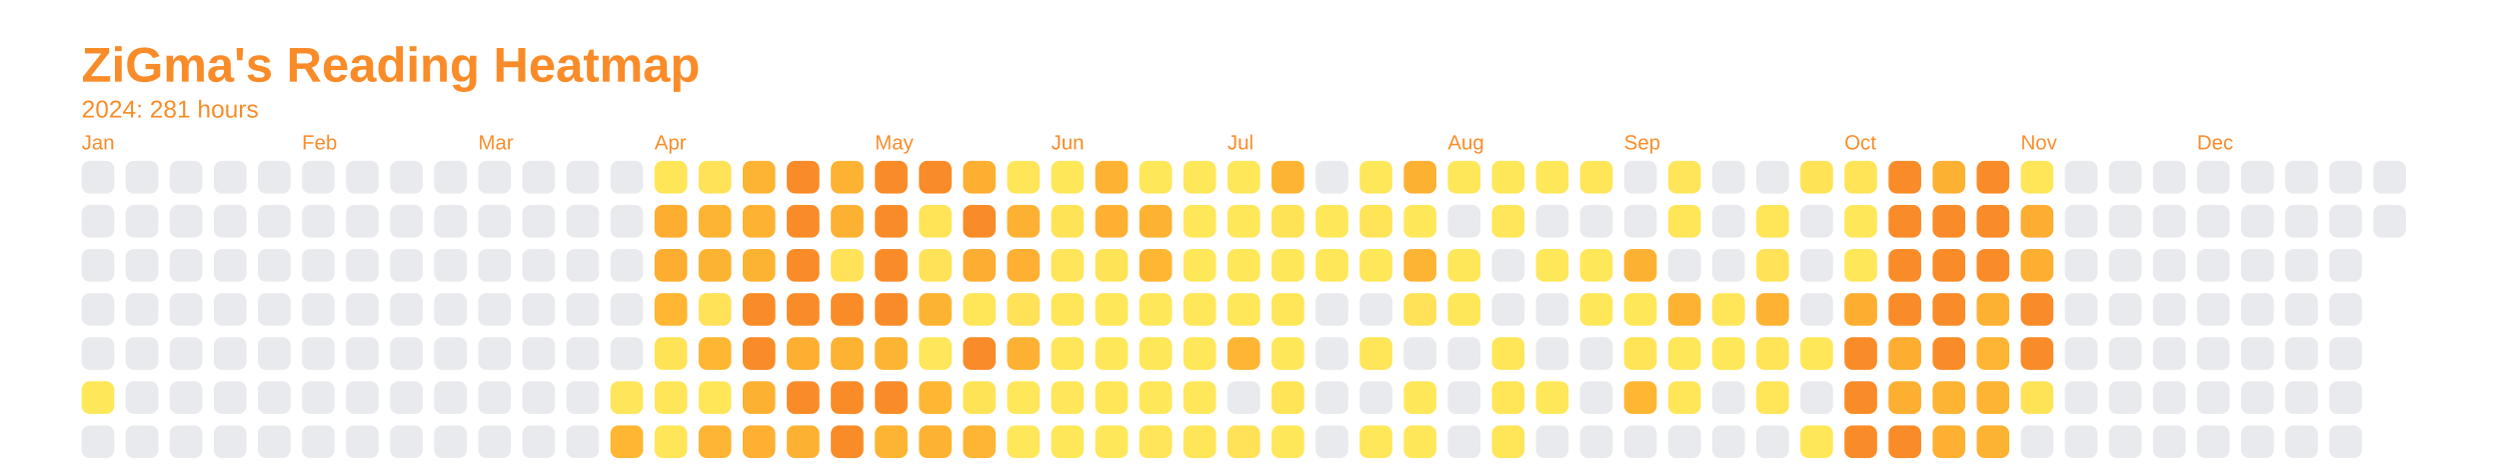
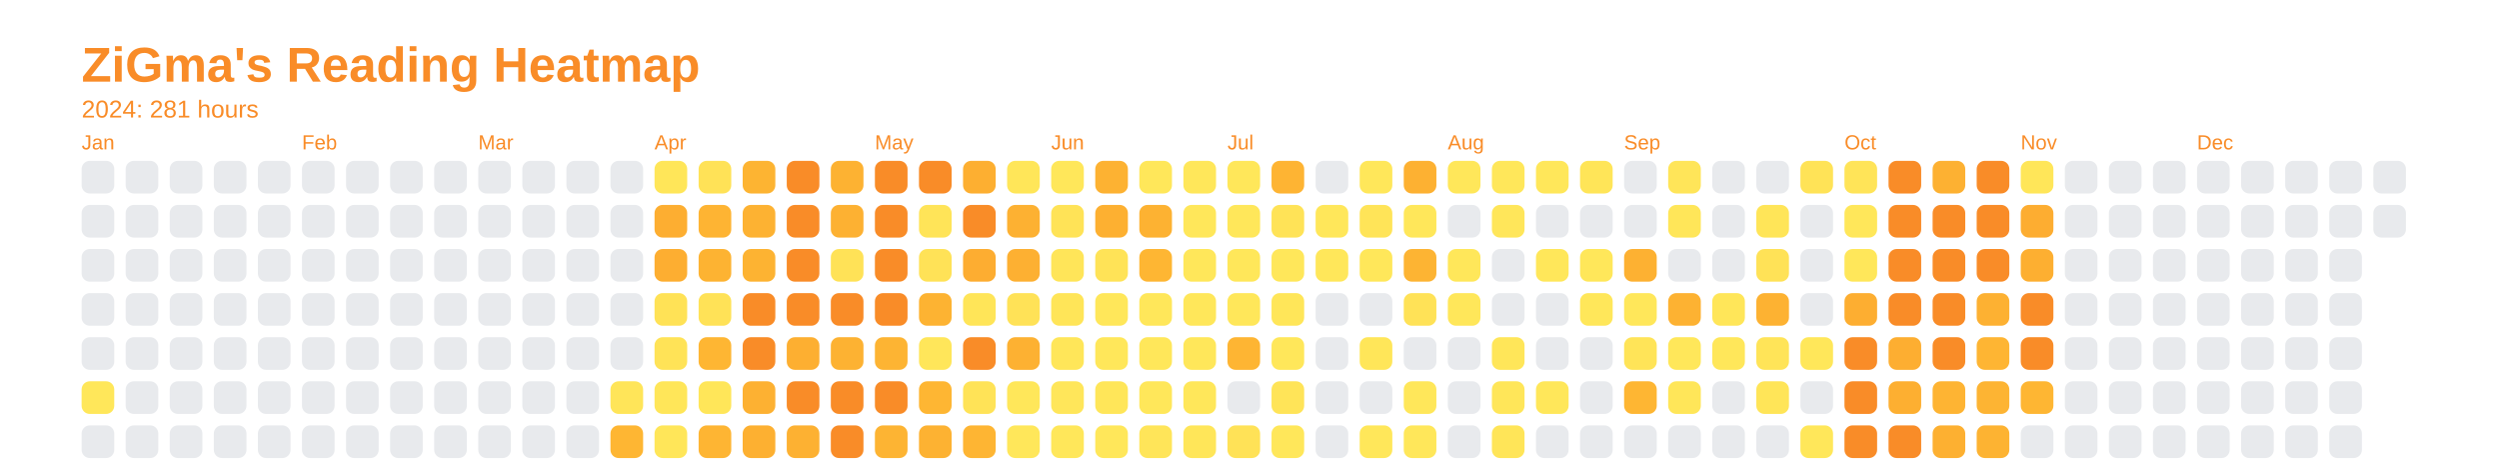
<svg xmlns="http://www.w3.org/2000/svg" baseProfile="full" height="57.5mm" version="1.1" viewBox="0,0,306.2,57.5" width="306.2mm">
  <defs />
  <rect fill="none" height="57.5" width="306.2" x="0" y="0" />
  <text fill="#f98c28" style="font-size:6px; font-family:Arial; font-weight:bold;" x="10" y="10">ZiGma's Reading Heatmap</text>
  <text fill="#f98c28" style="font-size:3px; font-family:Arial;" x="10" y="14.4">2024: 281 hours</text>
  <text fill="#f98c28" style="font-size:2.5px; font-family:Arial" x="10" y="18.3">Jan</text>
  <rect fill="#e8eaed" height="4" rx="1" ry="1" width="4" x="10" y="19.7" />
  <rect fill="#e8eaed" height="4" rx="1" ry="1" width="4" x="10" y="25.1" />
  <rect fill="#e8eaed" height="4" rx="1" ry="1" width="4" x="10" y="30.5" />
  <rect fill="#e8eaed" height="4" rx="1" ry="1" width="4" x="10" y="35.9" />
  <rect fill="#e8eaed" height="4" rx="1" ry="1" width="4" x="10" y="41.3" />
  <rect fill="#ffe75a" height="4" rx="1" ry="1" width="4" x="10" y="46.7" />
  <rect fill="#e8eaed" height="4" rx="1" ry="1" width="4" x="10" y="52.1" />
  <rect fill="#e8eaed" height="4" rx="1" ry="1" width="4" x="15.4" y="19.7" />
  <rect fill="#e8eaed" height="4" rx="1" ry="1" width="4" x="15.4" y="25.1" />
  <rect fill="#e8eaed" height="4" rx="1" ry="1" width="4" x="15.4" y="30.5" />
  <rect fill="#e8eaed" height="4" rx="1" ry="1" width="4" x="15.4" y="35.9" />
  <rect fill="#e8eaed" height="4" rx="1" ry="1" width="4" x="15.4" y="41.3" />
  <rect fill="#e8eaed" height="4" rx="1" ry="1" width="4" x="15.4" y="46.7" />
  <rect fill="#e8eaed" height="4" rx="1" ry="1" width="4" x="15.4" y="52.1" />
  <rect fill="#e8eaed" height="4" rx="1" ry="1" width="4" x="20.8" y="19.7" />
  <rect fill="#e8eaed" height="4" rx="1" ry="1" width="4" x="20.8" y="25.1" />
  <rect fill="#e8eaed" height="4" rx="1" ry="1" width="4" x="20.8" y="30.5" />
  <rect fill="#e8eaed" height="4" rx="1" ry="1" width="4" x="20.8" y="35.9" />
  <rect fill="#e8eaed" height="4" rx="1" ry="1" width="4" x="20.8" y="41.3" />
  <rect fill="#e8eaed" height="4" rx="1" ry="1" width="4" x="20.8" y="46.7" />
  <rect fill="#e8eaed" height="4" rx="1" ry="1" width="4" x="20.8" y="52.1" />
  <rect fill="#e8eaed" height="4" rx="1" ry="1" width="4" x="26.2" y="19.7" />
  <rect fill="#e8eaed" height="4" rx="1" ry="1" width="4" x="26.2" y="25.1" />
  <rect fill="#e8eaed" height="4" rx="1" ry="1" width="4" x="26.2" y="30.5" />
  <rect fill="#e8eaed" height="4" rx="1" ry="1" width="4" x="26.2" y="35.9" />
  <rect fill="#e8eaed" height="4" rx="1" ry="1" width="4" x="26.2" y="41.3" />
  <rect fill="#e8eaed" height="4" rx="1" ry="1" width="4" x="26.2" y="46.7" />
  <rect fill="#e8eaed" height="4" rx="1" ry="1" width="4" x="26.2" y="52.1" />
  <rect fill="#e8eaed" height="4" rx="1" ry="1" width="4" x="31.6" y="19.7" />
  <rect fill="#e8eaed" height="4" rx="1" ry="1" width="4" x="31.6" y="25.1" />
  <rect fill="#e8eaed" height="4" rx="1" ry="1" width="4" x="31.6" y="30.5" />
  <rect fill="#e8eaed" height="4" rx="1" ry="1" width="4" x="31.6" y="35.9" />
  <rect fill="#e8eaed" height="4" rx="1" ry="1" width="4" x="31.6" y="41.3" />
  <rect fill="#e8eaed" height="4" rx="1" ry="1" width="4" x="31.6" y="46.7" />
  <rect fill="#e8eaed" height="4" rx="1" ry="1" width="4" x="31.6" y="52.1" />
  <text fill="#f98c28" style="font-size:2.5px; font-family:Arial" x="37.0" y="18.3">Feb</text>
  <rect fill="#e8eaed" height="4" rx="1" ry="1" width="4" x="37.0" y="19.7" />
  <rect fill="#e8eaed" height="4" rx="1" ry="1" width="4" x="37.0" y="25.1" />
  <rect fill="#e8eaed" height="4" rx="1" ry="1" width="4" x="37.0" y="30.5" />
  <rect fill="#e8eaed" height="4" rx="1" ry="1" width="4" x="37.0" y="35.9" />
  <rect fill="#e8eaed" height="4" rx="1" ry="1" width="4" x="37.0" y="41.3" />
  <rect fill="#e8eaed" height="4" rx="1" ry="1" width="4" x="37.0" y="46.7" />
  <rect fill="#e8eaed" height="4" rx="1" ry="1" width="4" x="37.0" y="52.1" />
  <rect fill="#e8eaed" height="4" rx="1" ry="1" width="4" x="42.4" y="19.7" />
  <rect fill="#e8eaed" height="4" rx="1" ry="1" width="4" x="42.4" y="25.1" />
  <rect fill="#e8eaed" height="4" rx="1" ry="1" width="4" x="42.4" y="30.5" />
  <rect fill="#e8eaed" height="4" rx="1" ry="1" width="4" x="42.4" y="35.9" />
  <rect fill="#e8eaed" height="4" rx="1" ry="1" width="4" x="42.4" y="41.3" />
  <rect fill="#e8eaed" height="4" rx="1" ry="1" width="4" x="42.4" y="46.7" />
  <rect fill="#e8eaed" height="4" rx="1" ry="1" width="4" x="42.4" y="52.1" />
  <rect fill="#e8eaed" height="4" rx="1" ry="1" width="4" x="47.8" y="19.7" />
  <rect fill="#e8eaed" height="4" rx="1" ry="1" width="4" x="47.8" y="25.1" />
  <rect fill="#e8eaed" height="4" rx="1" ry="1" width="4" x="47.8" y="30.5" />
  <rect fill="#e8eaed" height="4" rx="1" ry="1" width="4" x="47.8" y="35.9" />
  <rect fill="#e8eaed" height="4" rx="1" ry="1" width="4" x="47.8" y="41.3" />
  <rect fill="#e8eaed" height="4" rx="1" ry="1" width="4" x="47.8" y="46.7" />
  <rect fill="#e8eaed" height="4" rx="1" ry="1" width="4" x="47.8" y="52.1" />
  <rect fill="#e8eaed" height="4" rx="1" ry="1" width="4" x="53.2" y="19.7" />
  <rect fill="#e8eaed" height="4" rx="1" ry="1" width="4" x="53.2" y="25.1" />
  <rect fill="#e8eaed" height="4" rx="1" ry="1" width="4" x="53.2" y="30.5" />
  <rect fill="#e8eaed" height="4" rx="1" ry="1" width="4" x="53.2" y="35.9" />
  <rect fill="#e8eaed" height="4" rx="1" ry="1" width="4" x="53.2" y="41.3" />
  <rect fill="#e8eaed" height="4" rx="1" ry="1" width="4" x="53.2" y="46.7" />
  <rect fill="#e8eaed" height="4" rx="1" ry="1" width="4" x="53.2" y="52.1" />
  <text fill="#f98c28" style="font-size:2.5px; font-family:Arial" x="58.6" y="18.3">Mar</text>
  <rect fill="#e8eaed" height="4" rx="1" ry="1" width="4" x="58.6" y="19.7" />
  <rect fill="#e8eaed" height="4" rx="1" ry="1" width="4" x="58.6" y="25.1" />
  <rect fill="#e8eaed" height="4" rx="1" ry="1" width="4" x="58.6" y="30.5" />
  <rect fill="#e8eaed" height="4" rx="1" ry="1" width="4" x="58.6" y="35.9" />
  <rect fill="#e8eaed" height="4" rx="1" ry="1" width="4" x="58.6" y="41.3" />
  <rect fill="#e8eaed" height="4" rx="1" ry="1" width="4" x="58.6" y="46.7" />
  <rect fill="#e8eaed" height="4" rx="1" ry="1" width="4" x="58.6" y="52.1" />
  <rect fill="#e8eaed" height="4" rx="1" ry="1" width="4" x="64" y="19.7" />
  <rect fill="#e8eaed" height="4" rx="1" ry="1" width="4" x="64" y="25.1" />
  <rect fill="#e8eaed" height="4" rx="1" ry="1" width="4" x="64" y="30.5" />
  <rect fill="#e8eaed" height="4" rx="1" ry="1" width="4" x="64" y="35.9" />
  <rect fill="#e8eaed" height="4" rx="1" ry="1" width="4" x="64" y="41.3" />
  <rect fill="#e8eaed" height="4" rx="1" ry="1" width="4" x="64" y="46.7" />
  <rect fill="#e8eaed" height="4" rx="1" ry="1" width="4" x="64" y="52.1" />
  <rect fill="#e8eaed" height="4" rx="1" ry="1" width="4" x="69.4" y="19.7" />
  <rect fill="#e8eaed" height="4" rx="1" ry="1" width="4" x="69.4" y="25.1" />
  <rect fill="#e8eaed" height="4" rx="1" ry="1" width="4" x="69.4" y="30.5" />
  <rect fill="#e8eaed" height="4" rx="1" ry="1" width="4" x="69.4" y="35.9" />
  <rect fill="#e8eaed" height="4" rx="1" ry="1" width="4" x="69.4" y="41.3" />
  <rect fill="#e8eaed" height="4" rx="1" ry="1" width="4" x="69.4" y="46.7" />
  <rect fill="#e8eaed" height="4" rx="1" ry="1" width="4" x="69.4" y="52.1" />
  <rect fill="#e8eaed" height="4" rx="1" ry="1" width="4" x="74.8" y="19.7" />
  <rect fill="#e8eaed" height="4" rx="1" ry="1" width="4" x="74.8" y="25.1" />
  <rect fill="#e8eaed" height="4" rx="1" ry="1" width="4" x="74.8" y="30.5" />
  <rect fill="#e8eaed" height="4" rx="1" ry="1" width="4" x="74.8" y="35.9" />
  <rect fill="#e8eaed" height="4" rx="1" ry="1" width="4" x="74.8" y="41.3" />
  <rect fill="#ffe559" height="4" rx="1" ry="1" width="4" x="74.8" y="46.7" />
  <rect fill="#feb633" height="4" rx="1" ry="1" width="4" x="74.8" y="52.1" />
  <text fill="#f98c28" style="font-size:2.5px; font-family:Arial" x="80.2" y="18.3">Apr</text>
  <rect fill="#ffe659" height="4" rx="1" ry="1" width="4" x="80.2" y="19.7" />
  <rect fill="#fdae31" height="4" rx="1" ry="1" width="4" x="80.2" y="25.1" />
  <rect fill="#fdae31" height="4" rx="1" ry="1" width="4" x="80.2" y="30.5" />
-   <rect fill="#feb633" height="4" rx="1" ry="1" width="4" x="80.2" y="35.9" />
+   <rect fill="#ffe256" height="4" rx="1" ry="1" width="4" x="80.2" y="35.9" />
  <rect fill="#ffe357" height="4" rx="1" ry="1" width="4" x="80.2" y="41.3" />
  <rect fill="#ffe659" height="4" rx="1" ry="1" width="4" x="80.2" y="46.7" />
  <rect fill="#ffe659" height="4" rx="1" ry="1" width="4" x="80.2" y="52.1" />
  <rect fill="#ffe257" height="4" rx="1" ry="1" width="4" x="85.6" y="19.7" />
  <rect fill="#feb433" height="4" rx="1" ry="1" width="4" x="85.6" y="25.1" />
  <rect fill="#fdb332" height="4" rx="1" ry="1" width="4" x="85.6" y="30.5" />
  <rect fill="#ffe257" height="4" rx="1" ry="1" width="4" x="85.6" y="35.9" />
  <rect fill="#feb633" height="4" rx="1" ry="1" width="4" x="85.6" y="41.3" />
  <rect fill="#ffe659" height="4" rx="1" ry="1" width="4" x="85.6" y="46.7" />
  <rect fill="#feb533" height="4" rx="1" ry="1" width="4" x="85.6" y="52.1" />
  <rect fill="#fdb432" height="4" rx="1" ry="1" width="4" x="91" y="19.7" />
  <rect fill="#fdb232" height="4" rx="1" ry="1" width="4" x="91" y="25.1" />
  <rect fill="#fdb332" height="4" rx="1" ry="1" width="4" x="91" y="30.5" />
  <rect fill="#f98c28" height="4" rx="1" ry="1" width="4" x="91" y="35.9" />
  <rect fill="#f98c28" height="4" rx="1" ry="1" width="4" x="91" y="41.3" />
  <rect fill="#fdb132" height="4" rx="1" ry="1" width="4" x="91" y="46.7" />
  <rect fill="#fdb031" height="4" rx="1" ry="1" width="4" x="91" y="52.1" />
  <rect fill="#f98c28" height="4" rx="1" ry="1" width="4" x="96.4" y="19.7" />
  <rect fill="#f98c28" height="4" rx="1" ry="1" width="4" x="96.4" y="25.1" />
  <rect fill="#f98c28" height="4" rx="1" ry="1" width="4" x="96.4" y="30.5" />
  <rect fill="#f98c28" height="4" rx="1" ry="1" width="4" x="96.4" y="35.9" />
  <rect fill="#fdaf31" height="4" rx="1" ry="1" width="4" x="96.4" y="41.3" />
  <rect fill="#f98c28" height="4" rx="1" ry="1" width="4" x="96.4" y="46.7" />
  <rect fill="#fdb132" height="4" rx="1" ry="1" width="4" x="96.4" y="52.1" />
  <rect fill="#fdb232" height="4" rx="1" ry="1" width="4" x="101.8" y="19.7" />
  <rect fill="#fdb132" height="4" rx="1" ry="1" width="4" x="101.8" y="25.1" />
  <rect fill="#ffe257" height="4" rx="1" ry="1" width="4" x="101.8" y="30.5" />
  <rect fill="#f98c28" height="4" rx="1" ry="1" width="4" x="101.8" y="35.9" />
  <rect fill="#fdb232" height="4" rx="1" ry="1" width="4" x="101.8" y="41.3" />
  <rect fill="#f98c28" height="4" rx="1" ry="1" width="4" x="101.8" y="46.7" />
  <rect fill="#f98c28" height="4" rx="1" ry="1" width="4" x="101.8" y="52.1" />
  <text fill="#f98c28" style="font-size:2.5px; font-family:Arial" x="107.2" y="18.3">May</text>
  <rect fill="#f98c28" height="4" rx="1" ry="1" width="4" x="107.2" y="19.7" />
  <rect fill="#f98c28" height="4" rx="1" ry="1" width="4" x="107.2" y="25.1" />
  <rect fill="#f98c28" height="4" rx="1" ry="1" width="4" x="107.2" y="30.5" />
  <rect fill="#f98c28" height="4" rx="1" ry="1" width="4" x="107.2" y="35.9" />
  <rect fill="#fdb433" height="4" rx="1" ry="1" width="4" x="107.2" y="41.3" />
  <rect fill="#f98c28" height="4" rx="1" ry="1" width="4" x="107.2" y="46.7" />
  <rect fill="#fdb433" height="4" rx="1" ry="1" width="4" x="107.2" y="52.1" />
  <rect fill="#f98c28" height="4" rx="1" ry="1" width="4" x="112.6" y="19.7" />
  <rect fill="#ffe458" height="4" rx="1" ry="1" width="4" x="112.6" y="25.1" />
  <rect fill="#ffe257" height="4" rx="1" ry="1" width="4" x="112.6" y="30.5" />
  <rect fill="#fdb332" height="4" rx="1" ry="1" width="4" x="112.6" y="35.9" />
  <rect fill="#ffe65a" height="4" rx="1" ry="1" width="4" x="112.6" y="41.3" />
  <rect fill="#feb633" height="4" rx="1" ry="1" width="4" x="112.6" y="46.7" />
  <rect fill="#fdb232" height="4" rx="1" ry="1" width="4" x="112.6" y="52.1" />
  <rect fill="#fdaf31" height="4" rx="1" ry="1" width="4" x="118" y="19.7" />
  <rect fill="#f98c28" height="4" rx="1" ry="1" width="4" x="118" y="25.1" />
  <rect fill="#fdad31" height="4" rx="1" ry="1" width="4" x="118" y="30.5" />
  <rect fill="#ffe558" height="4" rx="1" ry="1" width="4" x="118" y="35.9" />
  <rect fill="#f98c28" height="4" rx="1" ry="1" width="4" x="118" y="41.3" />
  <rect fill="#ffe357" height="4" rx="1" ry="1" width="4" x="118" y="46.7" />
  <rect fill="#feb533" height="4" rx="1" ry="1" width="4" x="118" y="52.1" />
  <rect fill="#ffe659" height="4" rx="1" ry="1" width="4" x="123.4" y="19.7" />
  <rect fill="#fdb132" height="4" rx="1" ry="1" width="4" x="123.4" y="25.1" />
  <rect fill="#fdb032" height="4" rx="1" ry="1" width="4" x="123.4" y="30.5" />
  <rect fill="#ffe257" height="4" rx="1" ry="1" width="4" x="123.4" y="35.9" />
  <rect fill="#fdb132" height="4" rx="1" ry="1" width="4" x="123.4" y="41.3" />
  <rect fill="#ffe75a" height="4" rx="1" ry="1" width="4" x="123.4" y="46.7" />
  <rect fill="#ffe75a" height="4" rx="1" ry="1" width="4" x="123.4" y="52.1" />
  <text fill="#f98c28" style="font-size:2.5px; font-family:Arial" x="128.8" y="18.3">Jun</text>
  <rect fill="#ffe75a" height="4" rx="1" ry="1" width="4" x="128.8" y="19.7" />
  <rect fill="#ffe357" height="4" rx="1" ry="1" width="4" x="128.8" y="25.1" />
  <rect fill="#ffe559" height="4" rx="1" ry="1" width="4" x="128.8" y="30.5" />
  <rect fill="#ffe558" height="4" rx="1" ry="1" width="4" x="128.8" y="35.9" />
  <rect fill="#ffe659" height="4" rx="1" ry="1" width="4" x="128.8" y="41.3" />
  <rect fill="#ffe65a" height="4" rx="1" ry="1" width="4" x="128.8" y="46.7" />
  <rect fill="#ffe75a" height="4" rx="1" ry="1" width="4" x="128.8" y="52.1" />
  <rect fill="#fdb232" height="4" rx="1" ry="1" width="4" x="134.2" y="19.7" />
  <rect fill="#fdb031" height="4" rx="1" ry="1" width="4" x="134.2" y="25.1" />
  <rect fill="#ffe357" height="4" rx="1" ry="1" width="4" x="134.2" y="30.5" />
  <rect fill="#ffe75a" height="4" rx="1" ry="1" width="4" x="134.2" y="35.9" />
  <rect fill="#ffe75a" height="4" rx="1" ry="1" width="4" x="134.2" y="41.3" />
  <rect fill="#ffe659" height="4" rx="1" ry="1" width="4" x="134.2" y="46.7" />
  <rect fill="#ffe75a" height="4" rx="1" ry="1" width="4" x="134.2" y="52.1" />
  <rect fill="#ffe75a" height="4" rx="1" ry="1" width="4" x="139.6" y="19.7" />
  <rect fill="#fdb232" height="4" rx="1" ry="1" width="4" x="139.6" y="25.1" />
  <rect fill="#feb633" height="4" rx="1" ry="1" width="4" x="139.6" y="30.5" />
  <rect fill="#ffe75a" height="4" rx="1" ry="1" width="4" x="139.6" y="35.9" />
  <rect fill="#ffe75a" height="4" rx="1" ry="1" width="4" x="139.6" y="41.3" />
  <rect fill="#ffe75a" height="4" rx="1" ry="1" width="4" x="139.6" y="46.7" />
  <rect fill="#ffe559" height="4" rx="1" ry="1" width="4" x="139.6" y="52.1" />
  <rect fill="#ffe75a" height="4" rx="1" ry="1" width="4" x="145" y="19.7" />
  <rect fill="#ffe75a" height="4" rx="1" ry="1" width="4" x="145" y="25.1" />
  <rect fill="#ffe75a" height="4" rx="1" ry="1" width="4" x="145" y="30.5" />
  <rect fill="#ffe75a" height="4" rx="1" ry="1" width="4" x="145" y="35.9" />
  <rect fill="#ffe75a" height="4" rx="1" ry="1" width="4" x="145" y="41.3" />
  <rect fill="#ffe75a" height="4" rx="1" ry="1" width="4" x="145" y="46.7" />
  <rect fill="#ffe659" height="4" rx="1" ry="1" width="4" x="145" y="52.1" />
  <text fill="#f98c28" style="font-size:2.5px; font-family:Arial" x="150.4" y="18.3">Jul</text>
  <rect fill="#ffe75a" height="4" rx="1" ry="1" width="4" x="150.4" y="19.7" />
  <rect fill="#ffe75a" height="4" rx="1" ry="1" width="4" x="150.4" y="25.1" />
  <rect fill="#ffe75a" height="4" rx="1" ry="1" width="4" x="150.4" y="30.5" />
  <rect fill="#ffe75a" height="4" rx="1" ry="1" width="4" x="150.4" y="35.9" />
  <rect fill="#feb533" height="4" rx="1" ry="1" width="4" x="150.4" y="41.3" />
  <rect fill="#e8eaed" height="4" rx="1" ry="1" width="4" x="150.4" y="46.7" />
  <rect fill="#ffe257" height="4" rx="1" ry="1" width="4" x="150.4" y="52.1" />
  <rect fill="#feb433" height="4" rx="1" ry="1" width="4" x="155.8" y="19.7" />
  <rect fill="#ffe357" height="4" rx="1" ry="1" width="4" x="155.8" y="25.1" />
  <rect fill="#ffe75a" height="4" rx="1" ry="1" width="4" x="155.8" y="30.5" />
  <rect fill="#ffe659" height="4" rx="1" ry="1" width="4" x="155.8" y="35.9" />
  <rect fill="#ffe75a" height="4" rx="1" ry="1" width="4" x="155.8" y="41.3" />
  <rect fill="#ffe458" height="4" rx="1" ry="1" width="4" x="155.8" y="46.7" />
  <rect fill="#ffe75a" height="4" rx="1" ry="1" width="4" x="155.8" y="52.1" />
  <rect fill="#e8eaed" height="4" rx="1" ry="1" width="4" x="161.2" y="19.7" />
  <rect fill="#ffe75a" height="4" rx="1" ry="1" width="4" x="161.2" y="25.1" />
  <rect fill="#ffe75a" height="4" rx="1" ry="1" width="4" x="161.2" y="30.5" />
  <rect fill="#e8eaed" height="4" rx="1" ry="1" width="4" x="161.2" y="35.9" />
  <rect fill="#e8eaed" height="4" rx="1" ry="1" width="4" x="161.2" y="41.3" />
  <rect fill="#e8eaed" height="4" rx="1" ry="1" width="4" x="161.2" y="46.7" />
  <rect fill="#e8eaed" height="4" rx="1" ry="1" width="4" x="161.2" y="52.1" />
  <rect fill="#ffe75a" height="4" rx="1" ry="1" width="4" x="166.6" y="19.7" />
  <rect fill="#ffe458" height="4" rx="1" ry="1" width="4" x="166.6" y="25.1" />
  <rect fill="#ffe75a" height="4" rx="1" ry="1" width="4" x="166.6" y="30.5" />
  <rect fill="#e8eaed" height="4" rx="1" ry="1" width="4" x="166.6" y="35.9" />
  <rect fill="#ffe659" height="4" rx="1" ry="1" width="4" x="166.6" y="41.3" />
  <rect fill="#e8eaed" height="4" rx="1" ry="1" width="4" x="166.6" y="46.7" />
  <rect fill="#ffe75a" height="4" rx="1" ry="1" width="4" x="166.6" y="52.1" />
  <rect fill="#fdb132" height="4" rx="1" ry="1" width="4" x="172" y="19.7" />
  <rect fill="#ffe75a" height="4" rx="1" ry="1" width="4" x="172" y="25.1" />
  <rect fill="#fdb433" height="4" rx="1" ry="1" width="4" x="172" y="30.5" />
  <rect fill="#ffe257" height="4" rx="1" ry="1" width="4" x="172" y="35.9" />
  <rect fill="#e8eaed" height="4" rx="1" ry="1" width="4" x="172" y="41.3" />
  <rect fill="#ffe75a" height="4" rx="1" ry="1" width="4" x="172" y="46.7" />
  <rect fill="#ffe75a" height="4" rx="1" ry="1" width="4" x="172" y="52.1" />
  <text fill="#f98c28" style="font-size:2.5px; font-family:Arial" x="177.4" y="18.3">Aug</text>
  <rect fill="#ffe75a" height="4" rx="1" ry="1" width="4" x="177.4" y="19.7" />
  <rect fill="#e8eaed" height="4" rx="1" ry="1" width="4" x="177.4" y="25.1" />
  <rect fill="#ffe75a" height="4" rx="1" ry="1" width="4" x="177.4" y="30.5" />
  <rect fill="#ffe75a" height="4" rx="1" ry="1" width="4" x="177.4" y="35.9" />
  <rect fill="#e8eaed" height="4" rx="1" ry="1" width="4" x="177.4" y="41.3" />
  <rect fill="#e8eaed" height="4" rx="1" ry="1" width="4" x="177.4" y="46.7" />
  <rect fill="#e8eaed" height="4" rx="1" ry="1" width="4" x="177.4" y="52.1" />
  <rect fill="#ffe75a" height="4" rx="1" ry="1" width="4" x="182.8" y="19.7" />
  <rect fill="#ffe65a" height="4" rx="1" ry="1" width="4" x="182.8" y="25.1" />
  <rect fill="#e8eaed" height="4" rx="1" ry="1" width="4" x="182.8" y="30.5" />
  <rect fill="#e8eaed" height="4" rx="1" ry="1" width="4" x="182.8" y="35.9" />
  <rect fill="#ffe659" height="4" rx="1" ry="1" width="4" x="182.8" y="41.3" />
  <rect fill="#ffe659" height="4" rx="1" ry="1" width="4" x="182.8" y="46.7" />
  <rect fill="#ffe558" height="4" rx="1" ry="1" width="4" x="182.8" y="52.1" />
  <rect fill="#ffe75a" height="4" rx="1" ry="1" width="4" x="188.2" y="19.7" />
  <rect fill="#e8eaed" height="4" rx="1" ry="1" width="4" x="188.2" y="25.1" />
  <rect fill="#ffe75a" height="4" rx="1" ry="1" width="4" x="188.2" y="30.5" />
  <rect fill="#e8eaed" height="4" rx="1" ry="1" width="4" x="188.2" y="35.9" />
  <rect fill="#e8eaed" height="4" rx="1" ry="1" width="4" x="188.2" y="41.3" />
  <rect fill="#ffe75a" height="4" rx="1" ry="1" width="4" x="188.2" y="46.7" />
  <rect fill="#e8eaed" height="4" rx="1" ry="1" width="4" x="188.2" y="52.1" />
  <rect fill="#ffe558" height="4" rx="1" ry="1" width="4" x="193.6" y="19.7" />
  <rect fill="#e8eaed" height="4" rx="1" ry="1" width="4" x="193.6" y="25.1" />
  <rect fill="#ffe75a" height="4" rx="1" ry="1" width="4" x="193.6" y="30.5" />
  <rect fill="#ffe75a" height="4" rx="1" ry="1" width="4" x="193.6" y="35.9" />
  <rect fill="#e8eaed" height="4" rx="1" ry="1" width="4" x="193.6" y="41.3" />
  <rect fill="#e8eaed" height="4" rx="1" ry="1" width="4" x="193.6" y="46.7" />
  <rect fill="#e8eaed" height="4" rx="1" ry="1" width="4" x="193.6" y="52.1" />
  <text fill="#f98c28" style="font-size:2.5px; font-family:Arial" x="199" y="18.3">Sep</text>
  <rect fill="#e8eaed" height="4" rx="1" ry="1" width="4" x="199" y="19.7" />
  <rect fill="#e8eaed" height="4" rx="1" ry="1" width="4" x="199" y="25.1" />
  <rect fill="#fdb132" height="4" rx="1" ry="1" width="4" x="199" y="30.5" />
  <rect fill="#ffe75a" height="4" rx="1" ry="1" width="4" x="199" y="35.9" />
  <rect fill="#ffe458" height="4" rx="1" ry="1" width="4" x="199" y="41.3" />
  <rect fill="#feb633" height="4" rx="1" ry="1" width="4" x="199" y="46.7" />
  <rect fill="#e8eaed" height="4" rx="1" ry="1" width="4" x="199" y="52.1" />
  <rect fill="#ffe559" height="4" rx="1" ry="1" width="4" x="204.4" y="19.7" />
  <rect fill="#ffe659" height="4" rx="1" ry="1" width="4" x="204.4" y="25.1" />
  <rect fill="#e8eaed" height="4" rx="1" ry="1" width="4" x="204.4" y="30.5" />
  <rect fill="#fdb232" height="4" rx="1" ry="1" width="4" x="204.4" y="35.9" />
  <rect fill="#ffe75a" height="4" rx="1" ry="1" width="4" x="204.4" y="41.3" />
  <rect fill="#ffe659" height="4" rx="1" ry="1" width="4" x="204.4" y="46.7" />
  <rect fill="#e8eaed" height="4" rx="1" ry="1" width="4" x="204.4" y="52.1" />
  <rect fill="#e8eaed" height="4" rx="1" ry="1" width="4" x="209.8" y="19.7" />
  <rect fill="#e8eaed" height="4" rx="1" ry="1" width="4" x="209.8" y="25.1" />
  <rect fill="#e8eaed" height="4" rx="1" ry="1" width="4" x="209.8" y="30.5" />
  <rect fill="#ffe659" height="4" rx="1" ry="1" width="4" x="209.8" y="35.9" />
  <rect fill="#ffe75a" height="4" rx="1" ry="1" width="4" x="209.8" y="41.3" />
  <rect fill="#e8eaed" height="4" rx="1" ry="1" width="4" x="209.8" y="46.7" />
  <rect fill="#e8eaed" height="4" rx="1" ry="1" width="4" x="209.8" y="52.1" />
  <rect fill="#e8eaed" height="4" rx="1" ry="1" width="4" x="215.2" y="19.7" />
  <rect fill="#ffe558" height="4" rx="1" ry="1" width="4" x="215.2" y="25.1" />
  <rect fill="#ffe257" height="4" rx="1" ry="1" width="4" x="215.2" y="30.5" />
  <rect fill="#fdb232" height="4" rx="1" ry="1" width="4" x="215.2" y="35.9" />
  <rect fill="#ffe458" height="4" rx="1" ry="1" width="4" x="215.2" y="41.3" />
  <rect fill="#ffe558" height="4" rx="1" ry="1" width="4" x="215.2" y="46.7" />
  <rect fill="#e8eaed" height="4" rx="1" ry="1" width="4" x="215.2" y="52.1" />
  <rect fill="#ffe357" height="4" rx="1" ry="1" width="4" x="220.6" y="19.7" />
  <rect fill="#e8eaed" height="4" rx="1" ry="1" width="4" x="220.6" y="25.1" />
  <rect fill="#e8eaed" height="4" rx="1" ry="1" width="4" x="220.6" y="30.5" />
  <rect fill="#e8eaed" height="4" rx="1" ry="1" width="4" x="220.6" y="35.9" />
  <rect fill="#ffe75a" height="4" rx="1" ry="1" width="4" x="220.6" y="41.3" />
  <rect fill="#e8eaed" height="4" rx="1" ry="1" width="4" x="220.6" y="46.7" />
  <rect fill="#ffe75a" height="4" rx="1" ry="1" width="4" x="220.6" y="52.1" />
  <text fill="#f98c28" style="font-size:2.5px; font-family:Arial" x="226" y="18.3">Oct</text>
  <rect fill="#ffe458" height="4" rx="1" ry="1" width="4" x="226" y="19.7" />
  <rect fill="#ffe75a" height="4" rx="1" ry="1" width="4" x="226" y="25.1" />
  <rect fill="#ffe75a" height="4" rx="1" ry="1" width="4" x="226" y="30.5" />
  <rect fill="#fdae31" height="4" rx="1" ry="1" width="4" x="226" y="35.9" />
  <rect fill="#f98c28" height="4" rx="1" ry="1" width="4" x="226" y="41.3" />
  <rect fill="#f98c28" height="4" rx="1" ry="1" width="4" x="226" y="46.7" />
  <rect fill="#f98c28" height="4" rx="1" ry="1" width="4" x="226" y="52.1" />
  <rect fill="#f98c28" height="4" rx="1" ry="1" width="4" x="231.4" y="19.7" />
  <rect fill="#f98c28" height="4" rx="1" ry="1" width="4" x="231.4" y="25.1" />
  <rect fill="#f98c28" height="4" rx="1" ry="1" width="4" x="231.4" y="30.5" />
  <rect fill="#f98c28" height="4" rx="1" ry="1" width="4" x="231.4" y="35.9" />
  <rect fill="#fdae31" height="4" rx="1" ry="1" width="4" x="231.4" y="41.3" />
  <rect fill="#fdaf31" height="4" rx="1" ry="1" width="4" x="231.4" y="46.7" />
  <rect fill="#f98c28" height="4" rx="1" ry="1" width="4" x="231.4" y="52.1" />
  <rect fill="#fdb132" height="4" rx="1" ry="1" width="4" x="236.8" y="19.7" />
  <rect fill="#f98c28" height="4" rx="1" ry="1" width="4" x="236.8" y="25.1" />
  <rect fill="#f98c28" height="4" rx="1" ry="1" width="4" x="236.8" y="30.5" />
  <rect fill="#f98c28" height="4" rx="1" ry="1" width="4" x="236.8" y="35.9" />
  <rect fill="#f98c28" height="4" rx="1" ry="1" width="4" x="236.8" y="41.3" />
  <rect fill="#feb433" height="4" rx="1" ry="1" width="4" x="236.8" y="46.7" />
  <rect fill="#fdb031" height="4" rx="1" ry="1" width="4" x="236.8" y="52.1" />
  <rect fill="#f98c28" height="4" rx="1" ry="1" width="4" x="242.2" y="19.7" />
  <rect fill="#f98c28" height="4" rx="1" ry="1" width="4" x="242.2" y="25.1" />
  <rect fill="#f98c28" height="4" rx="1" ry="1" width="4" x="242.2" y="30.5" />
  <rect fill="#fdb132" height="4" rx="1" ry="1" width="4" x="242.2" y="35.9" />
  <rect fill="#feb533" height="4" rx="1" ry="1" width="4" x="242.2" y="41.3" />
  <rect fill="#fdb433" height="4" rx="1" ry="1" width="4" x="242.2" y="46.7" />
  <rect fill="#fdb332" height="4" rx="1" ry="1" width="4" x="242.2" y="52.1" />
  <text fill="#f98c28" style="font-size:2.5px; font-family:Arial" x="247.6" y="18.3">Nov</text>
  <rect fill="#ffe659" height="4" rx="1" ry="1" width="4" x="247.6" y="19.7" />
  <rect fill="#fdad31" height="4" rx="1" ry="1" width="4" x="247.6" y="25.1" />
  <rect fill="#fdaf31" height="4" rx="1" ry="1" width="4" x="247.6" y="30.5" />
  <rect fill="#f98c28" height="4" rx="1" ry="1" width="4" x="247.6" y="35.9" />
  <rect fill="#f98c28" height="4" rx="1" ry="1" width="4" x="247.6" y="41.3" />
-   <rect fill="#ffe357" height="4" rx="1" ry="1" width="4" x="247.6" y="46.7" />
+   <rect fill="#feb633" height="4" rx="1" ry="1" width="4" x="247.6" y="46.7" />
  <rect fill="#e8eaed" height="4" rx="1" ry="1" width="4" x="247.6" y="52.1" />
  <rect fill="#e8eaed" height="4" rx="1" ry="1" width="4" x="253" y="19.7" />
  <rect fill="#e8eaed" height="4" rx="1" ry="1" width="4" x="253" y="25.1" />
  <rect fill="#e8eaed" height="4" rx="1" ry="1" width="4" x="253" y="30.5" />
  <rect fill="#e8eaed" height="4" rx="1" ry="1" width="4" x="253" y="35.9" />
  <rect fill="#e8eaed" height="4" rx="1" ry="1" width="4" x="253" y="41.3" />
  <rect fill="#e8eaed" height="4" rx="1" ry="1" width="4" x="253" y="46.7" />
  <rect fill="#e8eaed" height="4" rx="1" ry="1" width="4" x="253" y="52.1" />
  <rect fill="#e8eaed" height="4" rx="1" ry="1" width="4" x="258.4" y="19.7" />
  <rect fill="#e8eaed" height="4" rx="1" ry="1" width="4" x="258.4" y="25.1" />
  <rect fill="#e8eaed" height="4" rx="1" ry="1" width="4" x="258.4" y="30.5" />
  <rect fill="#e8eaed" height="4" rx="1" ry="1" width="4" x="258.4" y="35.9" />
  <rect fill="#e8eaed" height="4" rx="1" ry="1" width="4" x="258.4" y="41.3" />
  <rect fill="#e8eaed" height="4" rx="1" ry="1" width="4" x="258.4" y="46.7" />
  <rect fill="#e8eaed" height="4" rx="1" ry="1" width="4" x="258.4" y="52.1" />
  <rect fill="#e8eaed" height="4" rx="1" ry="1" width="4" x="263.8" y="19.7" />
  <rect fill="#e8eaed" height="4" rx="1" ry="1" width="4" x="263.8" y="25.1" />
  <rect fill="#e8eaed" height="4" rx="1" ry="1" width="4" x="263.8" y="30.5" />
  <rect fill="#e8eaed" height="4" rx="1" ry="1" width="4" x="263.8" y="35.9" />
  <rect fill="#e8eaed" height="4" rx="1" ry="1" width="4" x="263.8" y="41.3" />
  <rect fill="#e8eaed" height="4" rx="1" ry="1" width="4" x="263.8" y="46.7" />
  <rect fill="#e8eaed" height="4" rx="1" ry="1" width="4" x="263.8" y="52.1" />
  <text fill="#f98c28" style="font-size:2.5px; font-family:Arial" x="269.2" y="18.3">Dec</text>
  <rect fill="#e8eaed" height="4" rx="1" ry="1" width="4" x="269.2" y="19.7" />
  <rect fill="#e8eaed" height="4" rx="1" ry="1" width="4" x="269.2" y="25.1" />
  <rect fill="#e8eaed" height="4" rx="1" ry="1" width="4" x="269.2" y="30.5" />
  <rect fill="#e8eaed" height="4" rx="1" ry="1" width="4" x="269.2" y="35.9" />
  <rect fill="#e8eaed" height="4" rx="1" ry="1" width="4" x="269.2" y="41.3" />
  <rect fill="#e8eaed" height="4" rx="1" ry="1" width="4" x="269.2" y="46.7" />
  <rect fill="#e8eaed" height="4" rx="1" ry="1" width="4" x="269.2" y="52.1" />
  <rect fill="#e8eaed" height="4" rx="1" ry="1" width="4" x="274.6" y="19.7" />
  <rect fill="#e8eaed" height="4" rx="1" ry="1" width="4" x="274.6" y="25.1" />
  <rect fill="#e8eaed" height="4" rx="1" ry="1" width="4" x="274.6" y="30.5" />
  <rect fill="#e8eaed" height="4" rx="1" ry="1" width="4" x="274.6" y="35.9" />
  <rect fill="#e8eaed" height="4" rx="1" ry="1" width="4" x="274.6" y="41.3" />
  <rect fill="#e8eaed" height="4" rx="1" ry="1" width="4" x="274.6" y="46.7" />
  <rect fill="#e8eaed" height="4" rx="1" ry="1" width="4" x="274.6" y="52.1" />
  <rect fill="#e8eaed" height="4" rx="1" ry="1" width="4" x="280" y="19.7" />
  <rect fill="#e8eaed" height="4" rx="1" ry="1" width="4" x="280" y="25.1" />
  <rect fill="#e8eaed" height="4" rx="1" ry="1" width="4" x="280" y="30.5" />
  <rect fill="#e8eaed" height="4" rx="1" ry="1" width="4" x="280" y="35.9" />
  <rect fill="#e8eaed" height="4" rx="1" ry="1" width="4" x="280" y="41.3" />
  <rect fill="#e8eaed" height="4" rx="1" ry="1" width="4" x="280" y="46.7" />
  <rect fill="#e8eaed" height="4" rx="1" ry="1" width="4" x="280" y="52.1" />
  <rect fill="#e8eaed" height="4" rx="1" ry="1" width="4" x="285.4" y="19.7" />
  <rect fill="#e8eaed" height="4" rx="1" ry="1" width="4" x="285.4" y="25.1" />
  <rect fill="#e8eaed" height="4" rx="1" ry="1" width="4" x="285.4" y="30.5" />
  <rect fill="#e8eaed" height="4" rx="1" ry="1" width="4" x="285.4" y="35.9" />
  <rect fill="#e8eaed" height="4" rx="1" ry="1" width="4" x="285.4" y="41.3" />
  <rect fill="#e8eaed" height="4" rx="1" ry="1" width="4" x="285.4" y="46.7" />
  <rect fill="#e8eaed" height="4" rx="1" ry="1" width="4" x="285.4" y="52.1" />
  <rect fill="#e8eaed" height="4" rx="1" ry="1" width="4" x="290.8" y="19.7" />
  <rect fill="#e8eaed" height="4" rx="1" ry="1" width="4" x="290.8" y="25.1" />
</svg>
